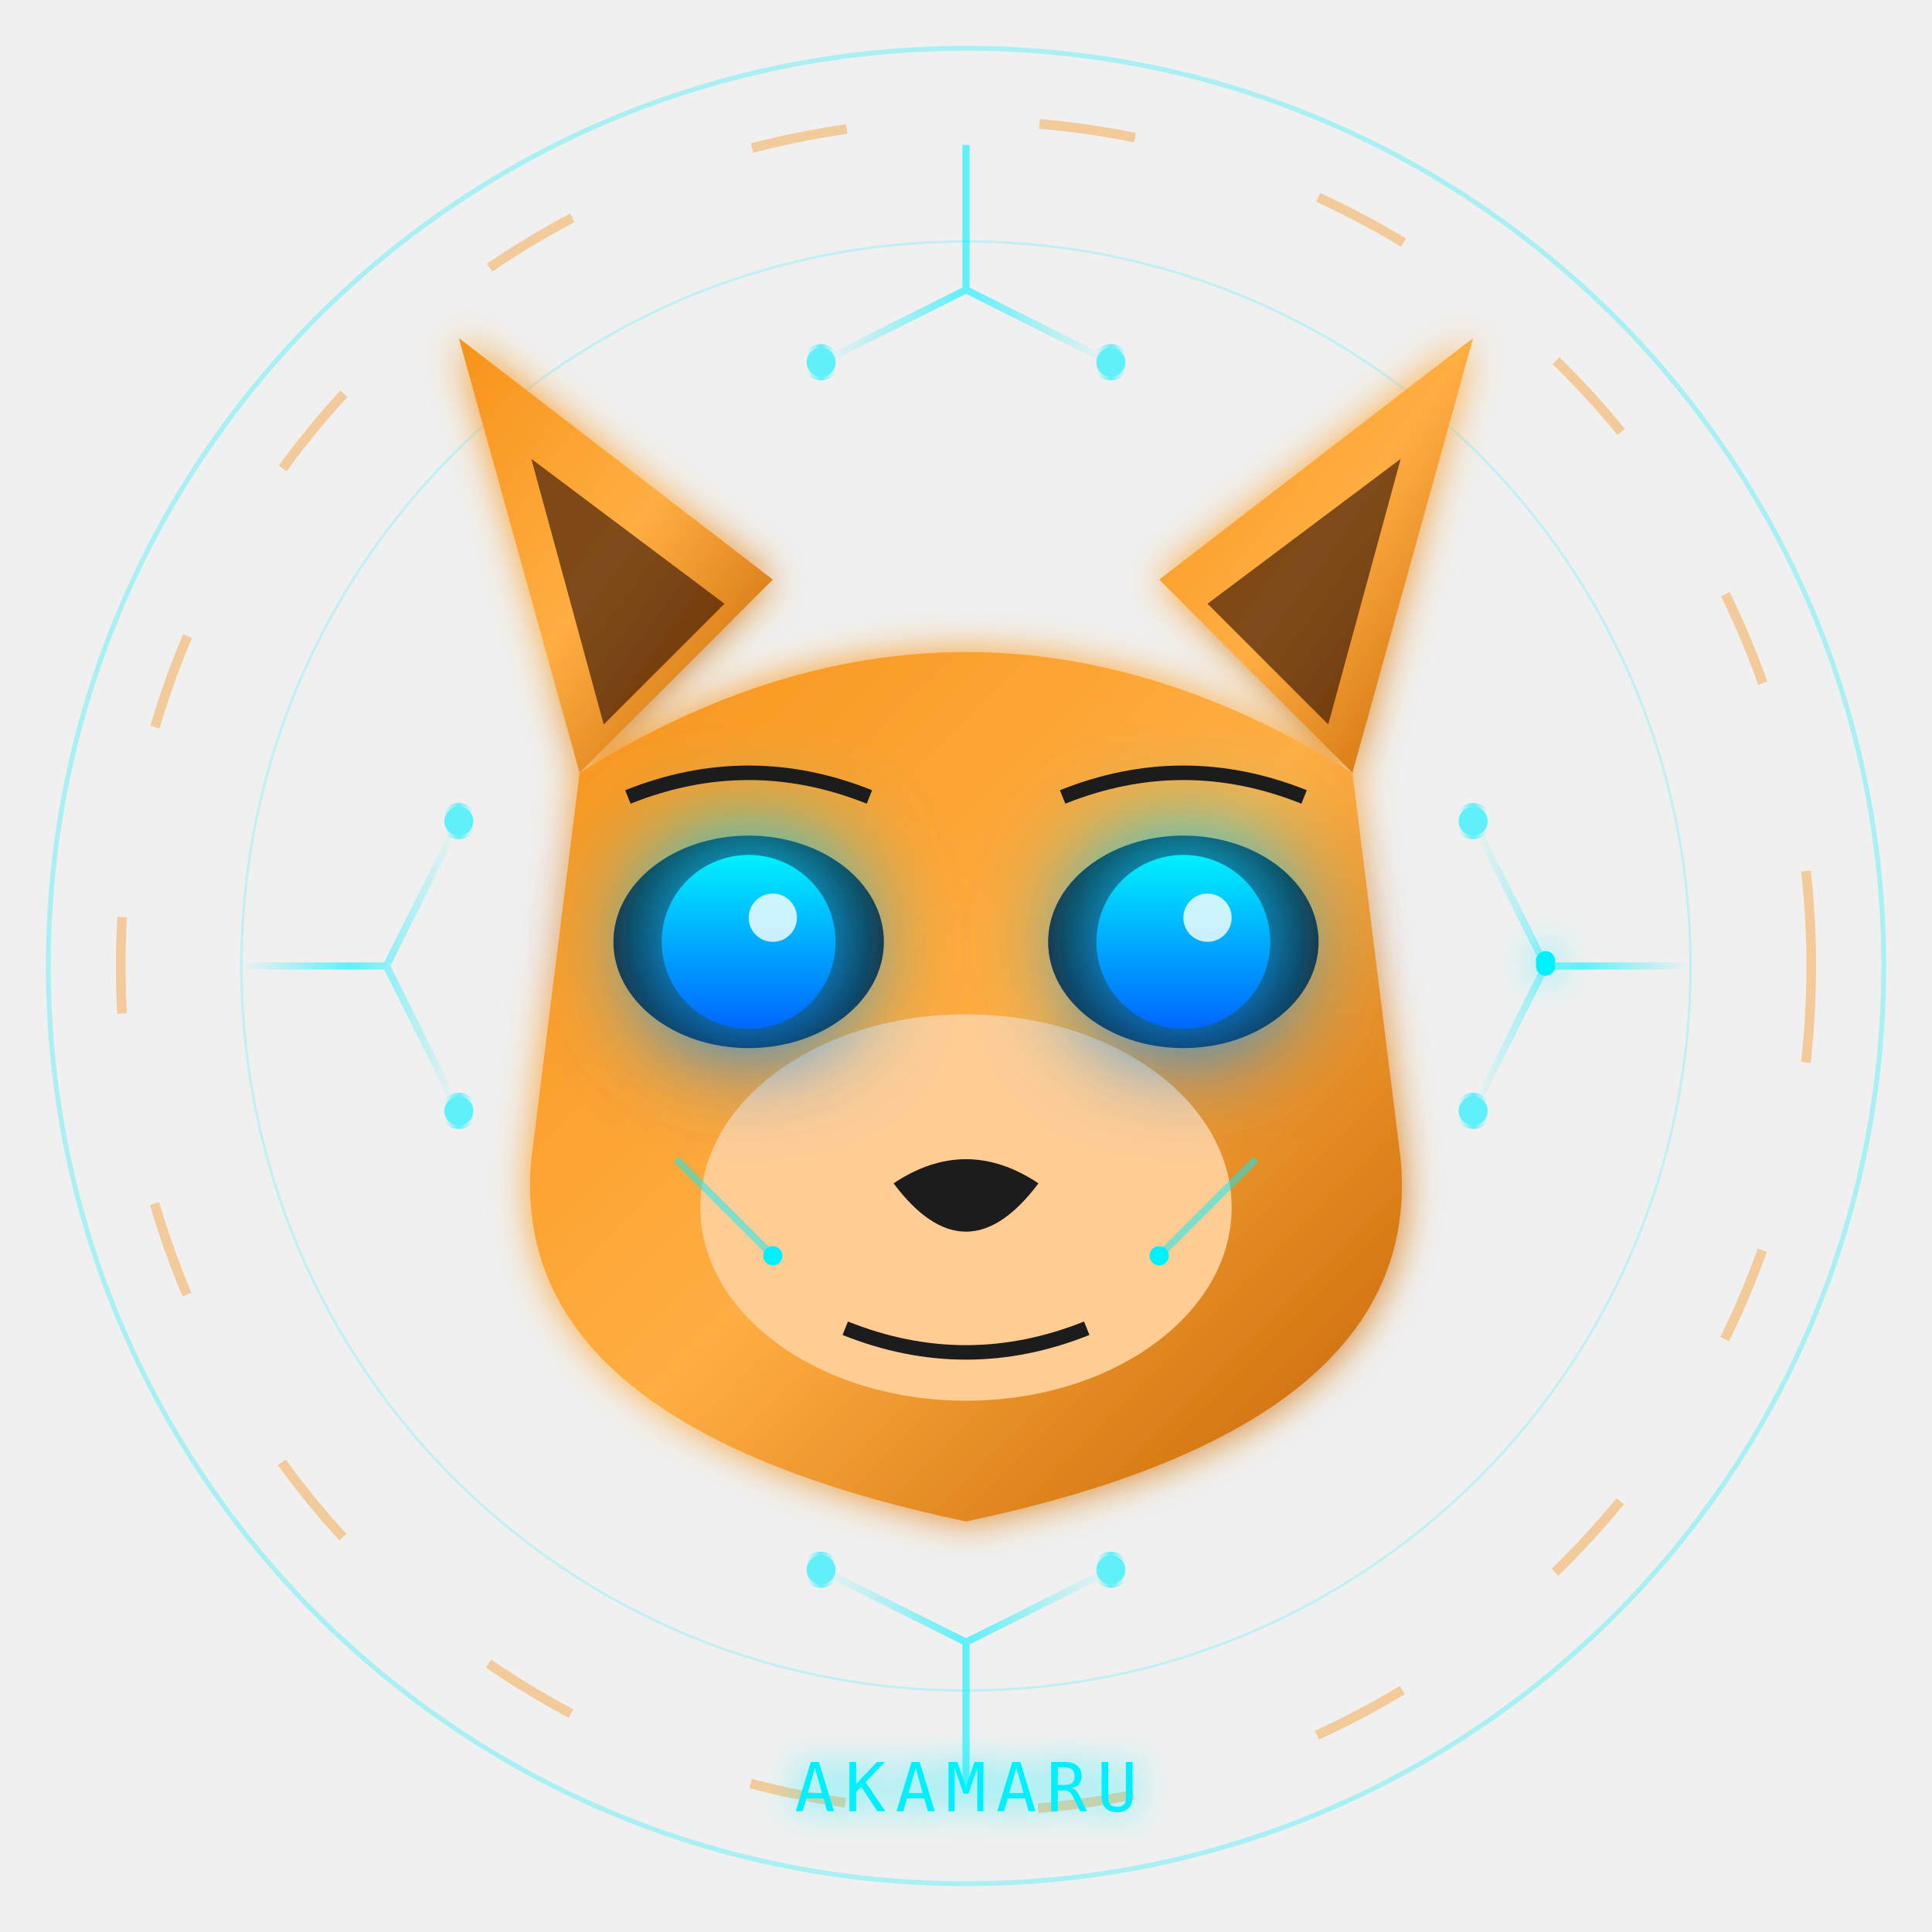
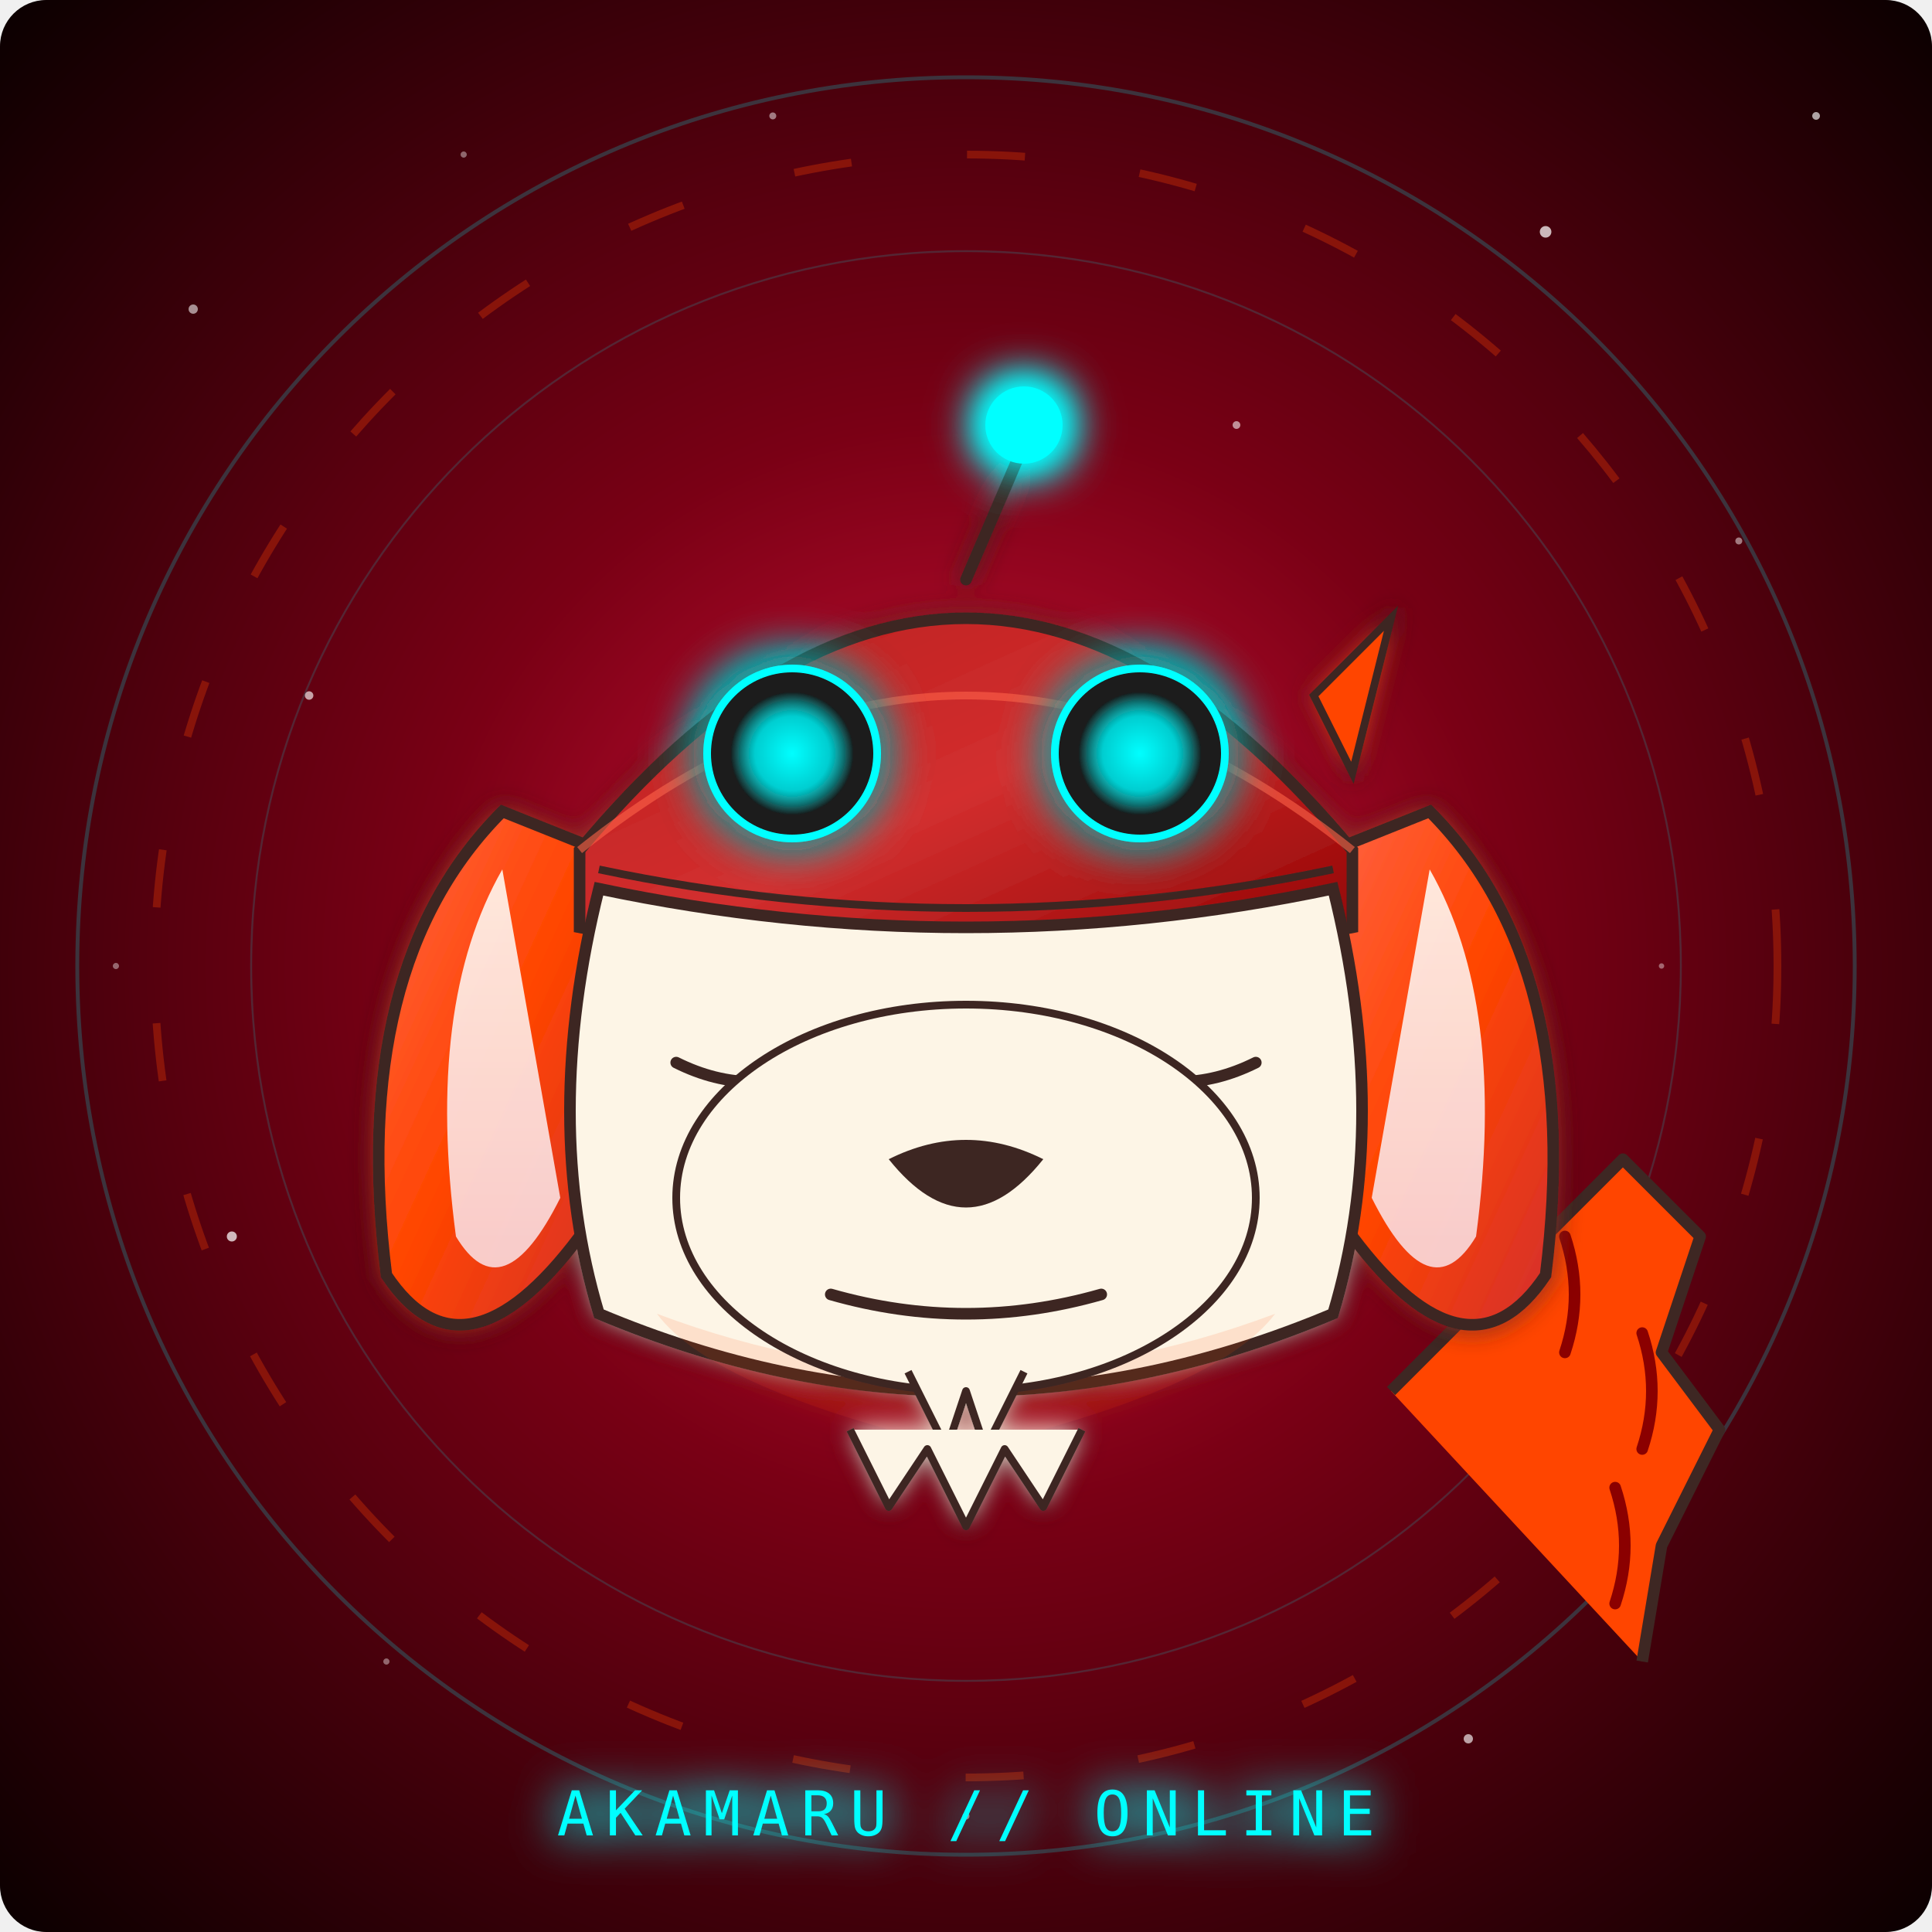
- <svg xmlns="http://www.w3.org/2000/svg" viewBox="0 0 400 400" id="akamaru-avatar">
+ <svg xmlns="http://www.w3.org/2000/svg" viewBox="0 0 500 500" id="akamaru-avatar">
  <defs>
-     <linearGradient id="furGradient" x1="0%" y1="0%" x2="100%" y2="100%">
-       <stop offset="0%" stop-color="#f7931a" />
-       <stop offset="50%" stop-color="#ffae42" />
-       <stop offset="100%" stop-color="#c46200" />
+     <radialGradient id="spaceGradient" cx="50%" cy="50%" r="70%">
+       <stop offset="0%" stop-color="#DC143C" />
+       <stop offset="40%" stop-color="#7a0015" />
+       <stop offset="100%" stop-color="#0a0000" />
+     </radialGradient>
+     <linearGradient id="furOuter" x1="0%" y1="0%" x2="100%" y2="100%">
+       <stop offset="0%" stop-color="#FF6347" />
+       <stop offset="50%" stop-color="#FF4500" />
+       <stop offset="100%" stop-color="#D32F2F" />
    </linearGradient>
-     <linearGradient id="eyeGradient" x1="0%" y1="0%" x2="0%" y2="100%">
-       <stop offset="0%" stop-color="#00f0ff" />
-       <stop offset="100%" stop-color="#0066ff" />
+     <linearGradient id="earInner" x1="0%" y1="0%" x2="0%" y2="100%">
+       <stop offset="0%" stop-color="#FFF8F0" />
+       <stop offset="100%" stop-color="#FADADD" />
    </linearGradient>
-     <linearGradient id="circuitGradient" x1="0%" y1="0%" x2="100%" y2="0%">
-       <stop offset="0%" stop-color="#00f0ff" stop-opacity="0" />
-       <stop offset="50%" stop-color="#00f0ff" />
-       <stop offset="100%" stop-color="#00f0ff" stop-opacity="0" />
+     <linearGradient id="helmetGradient" x1="0%" y1="0%" x2="100%" y2="100%">
+       <stop offset="0%" stop-color="#B71C1C" />
+       <stop offset="50%" stop-color="#D32F2F" />
+       <stop offset="100%" stop-color="#8B0000" />
    </linearGradient>
-     <filter id="glow" x="-50%" y="-50%" width="200%" height="200%">
-       <feGaussianBlur stdDeviation="4" result="coloredBlur" />
+     <radialGradient id="eyeGlow" cx="50%" cy="50%" r="50%">
+       <stop offset="0%" stop-color="#00FFFF" />
+       <stop offset="60%" stop-color="#00CED1" />
+       <stop offset="100%" stop-color="#00FFFF" stop-opacity="0" />
+     </radialGradient>
+     <filter id="cyanGlow" x="-100%" y="-100%" width="300%" height="300%">
+       <feGaussianBlur stdDeviation="6" result="blur" />
      <feMerge>
-         <feMergeNode in="coloredBlur" />
+         <feMergeNode in="blur" />
+         <feMergeNode in="blur" />
        <feMergeNode in="SourceGraphic" />
      </feMerge>
    </filter>
-     <filter id="strongGlow" x="-100%" y="-100%" width="300%" height="300%">
-       <feGaussianBlur stdDeviation="12" result="coloredBlur" />
+     <filter id="softGlow" x="-50%" y="-50%" width="200%" height="200%">
+       <feGaussianBlur stdDeviation="3" result="blur" />
      <feMerge>
-         <feMergeNode in="coloredBlur" />
-         <feMergeNode in="coloredBlur" />
+         <feMergeNode in="blur" />
        <feMergeNode in="SourceGraphic" />
      </feMerge>
    </filter>
  </defs>
  <style>
-     .hud-ring-slow { animation: rotate 20s linear infinite; transform-origin: center; }
-     .hud-ring-fast { animation: rotate 4s linear infinite reverse; transform-origin: center; }
-     .circuits { animation: pulseOpacity 3s ease-in-out infinite; }
-     .head-group { animation: breathe 4s ease-in-out infinite; transform-origin: center; }
-     .eye-left, .eye-right { animation: blinkEye 5s infinite; }
-     .ear-left { animation: twitch 6s ease-in-out infinite; transform-origin: 120px 160px; }
-     .ear-right { animation: twitch 6s ease-in-out infinite reverse; transform-origin: 280px 160px; }
-     .status-ring { animation: dash 3s linear infinite; transform-origin: center; }
-     @keyframes rotate { from { transform: rotate(0deg); } to { transform: rotate(360deg); } }
-     @keyframes pulseOpacity { 0%, 100% { opacity: 0.4; } 50% { opacity: 0.8; } }
-     @keyframes breathe { 0%, 100% { transform: scale(1); } 50% { transform: scale(1.015); } }
-     @keyframes blinkEye { 0%, 96%, 100% { transform: scaleY(1); } 98% { transform: scaleY(0.1); } }
-     @keyframes twitch { 0%, 90%, 100% { transform: rotate(0deg); } 95% { transform: rotate(-3deg); } }
-     @keyframes dash { 0% { stroke-dasharray: 0 753; } 50% { stroke-dasharray: 376 377; } 100% { stroke-dasharray: 753 0; } }
+     .head-group { animation: breathe 4s ease-in-out infinite; transform-origin: 250px 260px; }
+     .ear-left { animation: twitchLeft 7s ease-in-out infinite; transform-origin: 140px 200px; }
+     .ear-right { animation: twitchRight 8s ease-in-out infinite; transform-origin: 360px 200px; }
+     .helmet-eyes { animation: pulseEyes 2.5s ease-in-out infinite; }
+     .antenna-ball { animation: antennaWobble 3s ease-in-out infinite; transform-origin: 250px 115px; }
+     .tail { animation: tailWag 4s ease-in-out infinite; transform-origin: 360px 360px; }
+     .star-field { animation: starTwinkle 3s ease-in-out infinite alternate; }
+     .hud-ring { animation: rotate 20s linear infinite; transform-origin: center; }
+     .hud-ring-fast { animation: rotate 6s linear infinite reverse; transform-origin: center; }
+ 
+     @keyframes breathe {
+       0%, 100% { transform: scale(1) translateY(0); }
+       50% { transform: scale(1.012) translateY(-2px); }
+     }
+     @keyframes twitchLeft {
+       0%, 92%, 100% { transform: rotate(0deg); }
+       95% { transform: rotate(-4deg); }
+     }
+     @keyframes twitchRight {
+       0%, 88%, 100% { transform: rotate(0deg); }
+       92% { transform: rotate(4deg); }
+     }
+     @keyframes pulseEyes {
+       0%, 100% { opacity: 0.85; }
+       50% { opacity: 1; }
+     }
+     @keyframes antennaWobble {
+       0%, 100% { transform: rotate(0deg); }
+       25% { transform: rotate(3deg); }
+       75% { transform: rotate(-3deg); }
+     }
+     @keyframes tailWag {
+       0%, 100% { transform: rotate(0deg); }
+       50% { transform: rotate(-6deg); }
+     }
+     @keyframes starTwinkle {
+       0% { opacity: 0.6; }
+       100% { opacity: 1; }
+     }
+     @keyframes rotate {
+       from { transform: rotate(0deg); }
+       to { transform: rotate(360deg); }
+     }
  </style>
-   <circle cx="200" cy="200" r="190" fill="none" stroke="#00f0ff" stroke-width="1" stroke-opacity="0.3" class="hud-ring-slow" />
-   <circle cx="200" cy="200" r="175" fill="none" stroke="#f7931a" stroke-width="2" stroke-opacity="0.4" stroke-dasharray="20 40" class="hud-ring-fast" />
-   <circle cx="200" cy="200" r="150" fill="none" stroke="#00f0ff" stroke-width="0.5" stroke-opacity="0.2" />
-   <g class="circuits" stroke="url(#circuitGradient)" stroke-width="1.5" fill="none" opacity="0.6">
-     <path d="M 50 200 L 80 200 L 95 170 M 80 200 L 95 230" />
-     <path d="M 350 200 L 320 200 L 305 170 M 320 200 L 305 230" />
-     <path d="M 200 30 L 200 60 L 170 75 M 200 60 L 230 75" />
-     <path d="M 200 370 L 200 340 L 170 325 M 200 340 L 230 325" />
-     <circle cx="95" cy="170" r="3" fill="#00f0ff" />
-     <circle cx="95" cy="230" r="3" fill="#00f0ff" />
-     <circle cx="305" cy="170" r="3" fill="#00f0ff" />
-     <circle cx="305" cy="230" r="3" fill="#00f0ff" />
-     <circle cx="170" cy="75" r="3" fill="#00f0ff" />
-     <circle cx="230" cy="75" r="3" fill="#00f0ff" />
-     <circle cx="170" cy="325" r="3" fill="#00f0ff" />
-     <circle cx="230" cy="325" r="3" fill="#00f0ff" />
+   <rect width="500" height="500" fill="url(#spaceGradient)" rx="12" />
+   <g class="star-field" fill="#FFF" opacity="0.8">
+     <circle cx="50" cy="80" r="1.2" opacity="0.7" />
+     <circle cx="120" cy="40" r="0.8" opacity="0.5" />
+     <circle cx="400" cy="60" r="1.5" opacity="0.9" />
+     <circle cx="450" cy="140" r="0.9" opacity="0.6" />
+     <circle cx="80" cy="180" r="1.1" opacity="0.8" />
+     <circle cx="430" cy="250" r="0.7" opacity="0.5" />
+     <circle cx="60" cy="320" r="1.3" opacity="0.9" />
+     <circle cx="440" cy="380" r="1.0" opacity="0.7" />
+     <circle cx="100" cy="430" r="0.8" opacity="0.5" />
+     <circle cx="380" cy="450" r="1.2" opacity="0.8" />
+     <circle cx="200" cy="30" r="0.9" opacity="0.6" />
+     <circle cx="320" cy="110" r="1.0" opacity="0.7" />
+     <circle cx="30" cy="250" r="0.8" opacity="0.5" />
+     <circle cx="470" cy="30" r="1.0" opacity="0.8" />
+     <circle cx="250" cy="470" r="0.9" opacity="0.6" />
  </g>
-   <g class="head-group" filter="url(#glow)">
-     <polygon points="120,160 95,70 160,120" fill="url(#furGradient)" class="ear-left" />
-     <polygon points="280,160 305,70 240,120" fill="url(#furGradient)" class="ear-right" />
-     <polygon points="125,150 110,95 150,125" fill="#2a0a00" opacity="0.6" />
-     <polygon points="275,150 290,95 250,125" fill="#2a0a00" opacity="0.6" />
-     <path d="M 120 160 Q 200 110 280 160 L 290 240 Q 295 295 200 315 Q 105 295 110 240 Z" fill="url(#furGradient)" />
-     <ellipse cx="200" cy="250" rx="55" ry="40" fill="#ffcd94" />
-     <path d="M 185 245 Q 200 235 215 245 Q 200 265 185 245" fill="#1a1a1a" />
-     <g class="eyes">
-       <ellipse cx="155" cy="195" rx="28" ry="22" fill="#1a1a1a" />
-       <ellipse cx="245" cy="195" rx="28" ry="22" fill="#1a1a1a" />
-       <circle cx="155" cy="195" r="18" fill="url(#eyeGradient)" class="eye-left" filter="url(#strongGlow)" />
-       <circle cx="245" cy="195" r="18" fill="url(#eyeGradient)" class="eye-right" filter="url(#strongGlow)" />
-       <circle cx="160" cy="190" r="5" fill="#ffffff" opacity="0.8" />
-       <circle cx="250" cy="190" r="5" fill="#ffffff" opacity="0.8" />
+   <circle cx="250" cy="250" r="230" fill="none" stroke="#00FFFF" stroke-width="1" stroke-opacity="0.2" class="hud-ring" />
+   <circle cx="250" cy="250" r="210" fill="none" stroke="#FF4500" stroke-width="2" stroke-opacity="0.3" stroke-dasharray="15 30" class="hud-ring-fast" />
+   <circle cx="250" cy="250" r="185" fill="none" stroke="#00FFFF" stroke-width="0.5" stroke-opacity="0.15" />
+   <g class="tail">
+     <path d="M 360 360 L 420 300 L 440 320 L 430 350 L 445 370 L 430 400 L 425 430" fill="#FF4500" stroke="#3E2723" stroke-width="3" stroke-linejoin="round" />
+     <path d="M 405 320 Q 410 335 405 350 M 425 345 Q 430 360 425 375 M 418 385 Q 423 400 418 415" fill="none" stroke="#8B0000" stroke-width="3" stroke-linecap="round" />
+   </g>
+   <g class="head-group" filter="url(#softGlow)">
+     <path class="ear-left" d="M 130 210 Q 90 250 100 330 Q 120 360 150 320 Q 165 270 155 220 Z" fill="url(#furOuter)" stroke="#3E2723" stroke-width="3" />
+     <path d="M 130 225 Q 110 260 118 320 Q 130 340 145 310" fill="url(#earInner)" opacity="0.9" />
+     <path class="ear-right" d="M 370 210 Q 410 250 400 330 Q 380 360 350 320 Q 335 270 345 220 Z" fill="url(#furOuter)" stroke="#3E2723" stroke-width="3" />
+     <path d="M 370 225 Q 390 260 382 320 Q 370 340 355 310" fill="url(#earInner)" opacity="0.9" />
+     <path d="M 150 220 Q 250 100 350 220 L 350 240 Q 250 260 150 240 Z" fill="url(#helmetGradient)" stroke="#3E2723" stroke-width="3" />
+     <path d="M 150 220 Q 250 140 350 220" fill="none" stroke="#FF6347" stroke-width="2" opacity="0.6" />
+     <path d="M 155 225 Q 250 245 345 225" fill="none" stroke="#3E2723" stroke-width="2" />
+     <path d="M 340 180 L 360 160 L 350 200 Z" fill="#FF4500" stroke="#3E2723" stroke-width="2" />
+     <g class="antenna">
+       <line x1="250" y1="150" x2="265" y2="115" stroke="#3E2723" stroke-width="3" stroke-linecap="round" />
+       <circle class="antenna-ball" cx="265" cy="110" r="10" fill="#00FFFF" filter="url(#cyanGlow)" />
    </g>
-     <path d="M 130 165 Q 155 155 180 165" stroke="#1a1a1a" stroke-width="3" fill="none" class="brow-left" />
-     <path d="M 220 165 Q 245 155 270 165" stroke="#1a1a1a" stroke-width="3" fill="none" class="brow-right" />
-     <path d="M 175 275 Q 200 285 225 275" stroke="#1a1a1a" stroke-width="3" fill="none" class="mouth" />
-     <path d="M 140 240 L 160 260 M 260 240 L 240 260" stroke="#00f0ff" stroke-width="1.5" stroke-opacity="0.5" fill="none" />
-     <circle cx="160" cy="260" r="2" fill="#00f0ff" />
-     <circle cx="240" cy="260" r="2" fill="#00f0ff" />
+     <path d="M 155 230 Q 250 250 345 230 Q 360 290 345 340 Q 250 380 155 340 Q 140 290 155 230 Z" fill="#FDF5E6" stroke="#3E2723" stroke-width="3" />
+     <path d="M 170 340 Q 250 370 330 340 Q 315 360 250 375 Q 185 360 170 340" fill="#FF4500" opacity="0.12" />
+     <g stroke="#3E2723" stroke-width="3" fill="none" stroke-linecap="round">
+       <path d="M 175 275 Q 195 285 215 275" />
+       <path d="M 285 275 Q 305 285 325 275" />
+     </g>
+     <ellipse cx="250" cy="310" rx="75" ry="50" fill="#FDF5E6" stroke="#3E2723" stroke-width="2" />
+     <path d="M 230 300 Q 250 290 270 300 Q 250 325 230 300" fill="#3E2723" />
+     <path d="M 215 335 Q 250 345 285 335" fill="none" stroke="#3E2723" stroke-width="3" stroke-linecap="round" />
+     <path d="M 235 355 L 245 375 L 250 360 L 255 375 L 265 355" fill="#FDF5E6" stroke="#3E2723" stroke-width="2" stroke-linejoin="round" />
+     <path d="M 220 370 L 230 390 L 240 375 L 250 395 L 260 375 L 270 390 L 280 370" fill="#FDF5E6" stroke="#3E2723" stroke-width="2" stroke-linejoin="round" />
+     <g class="helmet-eyes" filter="url(#cyanGlow)">
+       <circle cx="205" cy="195" r="22" fill="#1a1a1a" stroke="#00FFFF" stroke-width="2" />
+       <circle cx="205" cy="195" r="16" fill="url(#eyeGlow)" />
+       <circle cx="295" cy="195" r="22" fill="#1a1a1a" stroke="#00FFFF" stroke-width="2" />
+       <circle cx="295" cy="195" r="16" fill="url(#eyeGlow)" />
+     </g>
  </g>
-   <circle cx="200" cy="200" r="120" fill="none" stroke="#00f0ff" stroke-width="4" stroke-linecap="round" stroke-dasharray="0 753" class="status-ring" filter="url(#glow)" />
-   <text x="200" y="375" text-anchor="middle" fill="#00f0ff" font-family="monospace" font-size="14" letter-spacing="2" class="status-label" filter="url(#glow)">AKAMARU</text>
+   <text x="250" y="475" text-anchor="middle" fill="#00FFFF" font-family="monospace" font-size="16" letter-spacing="3" filter="url(#cyanGlow)">AKAMARU // ONLINE</text>
</svg>
